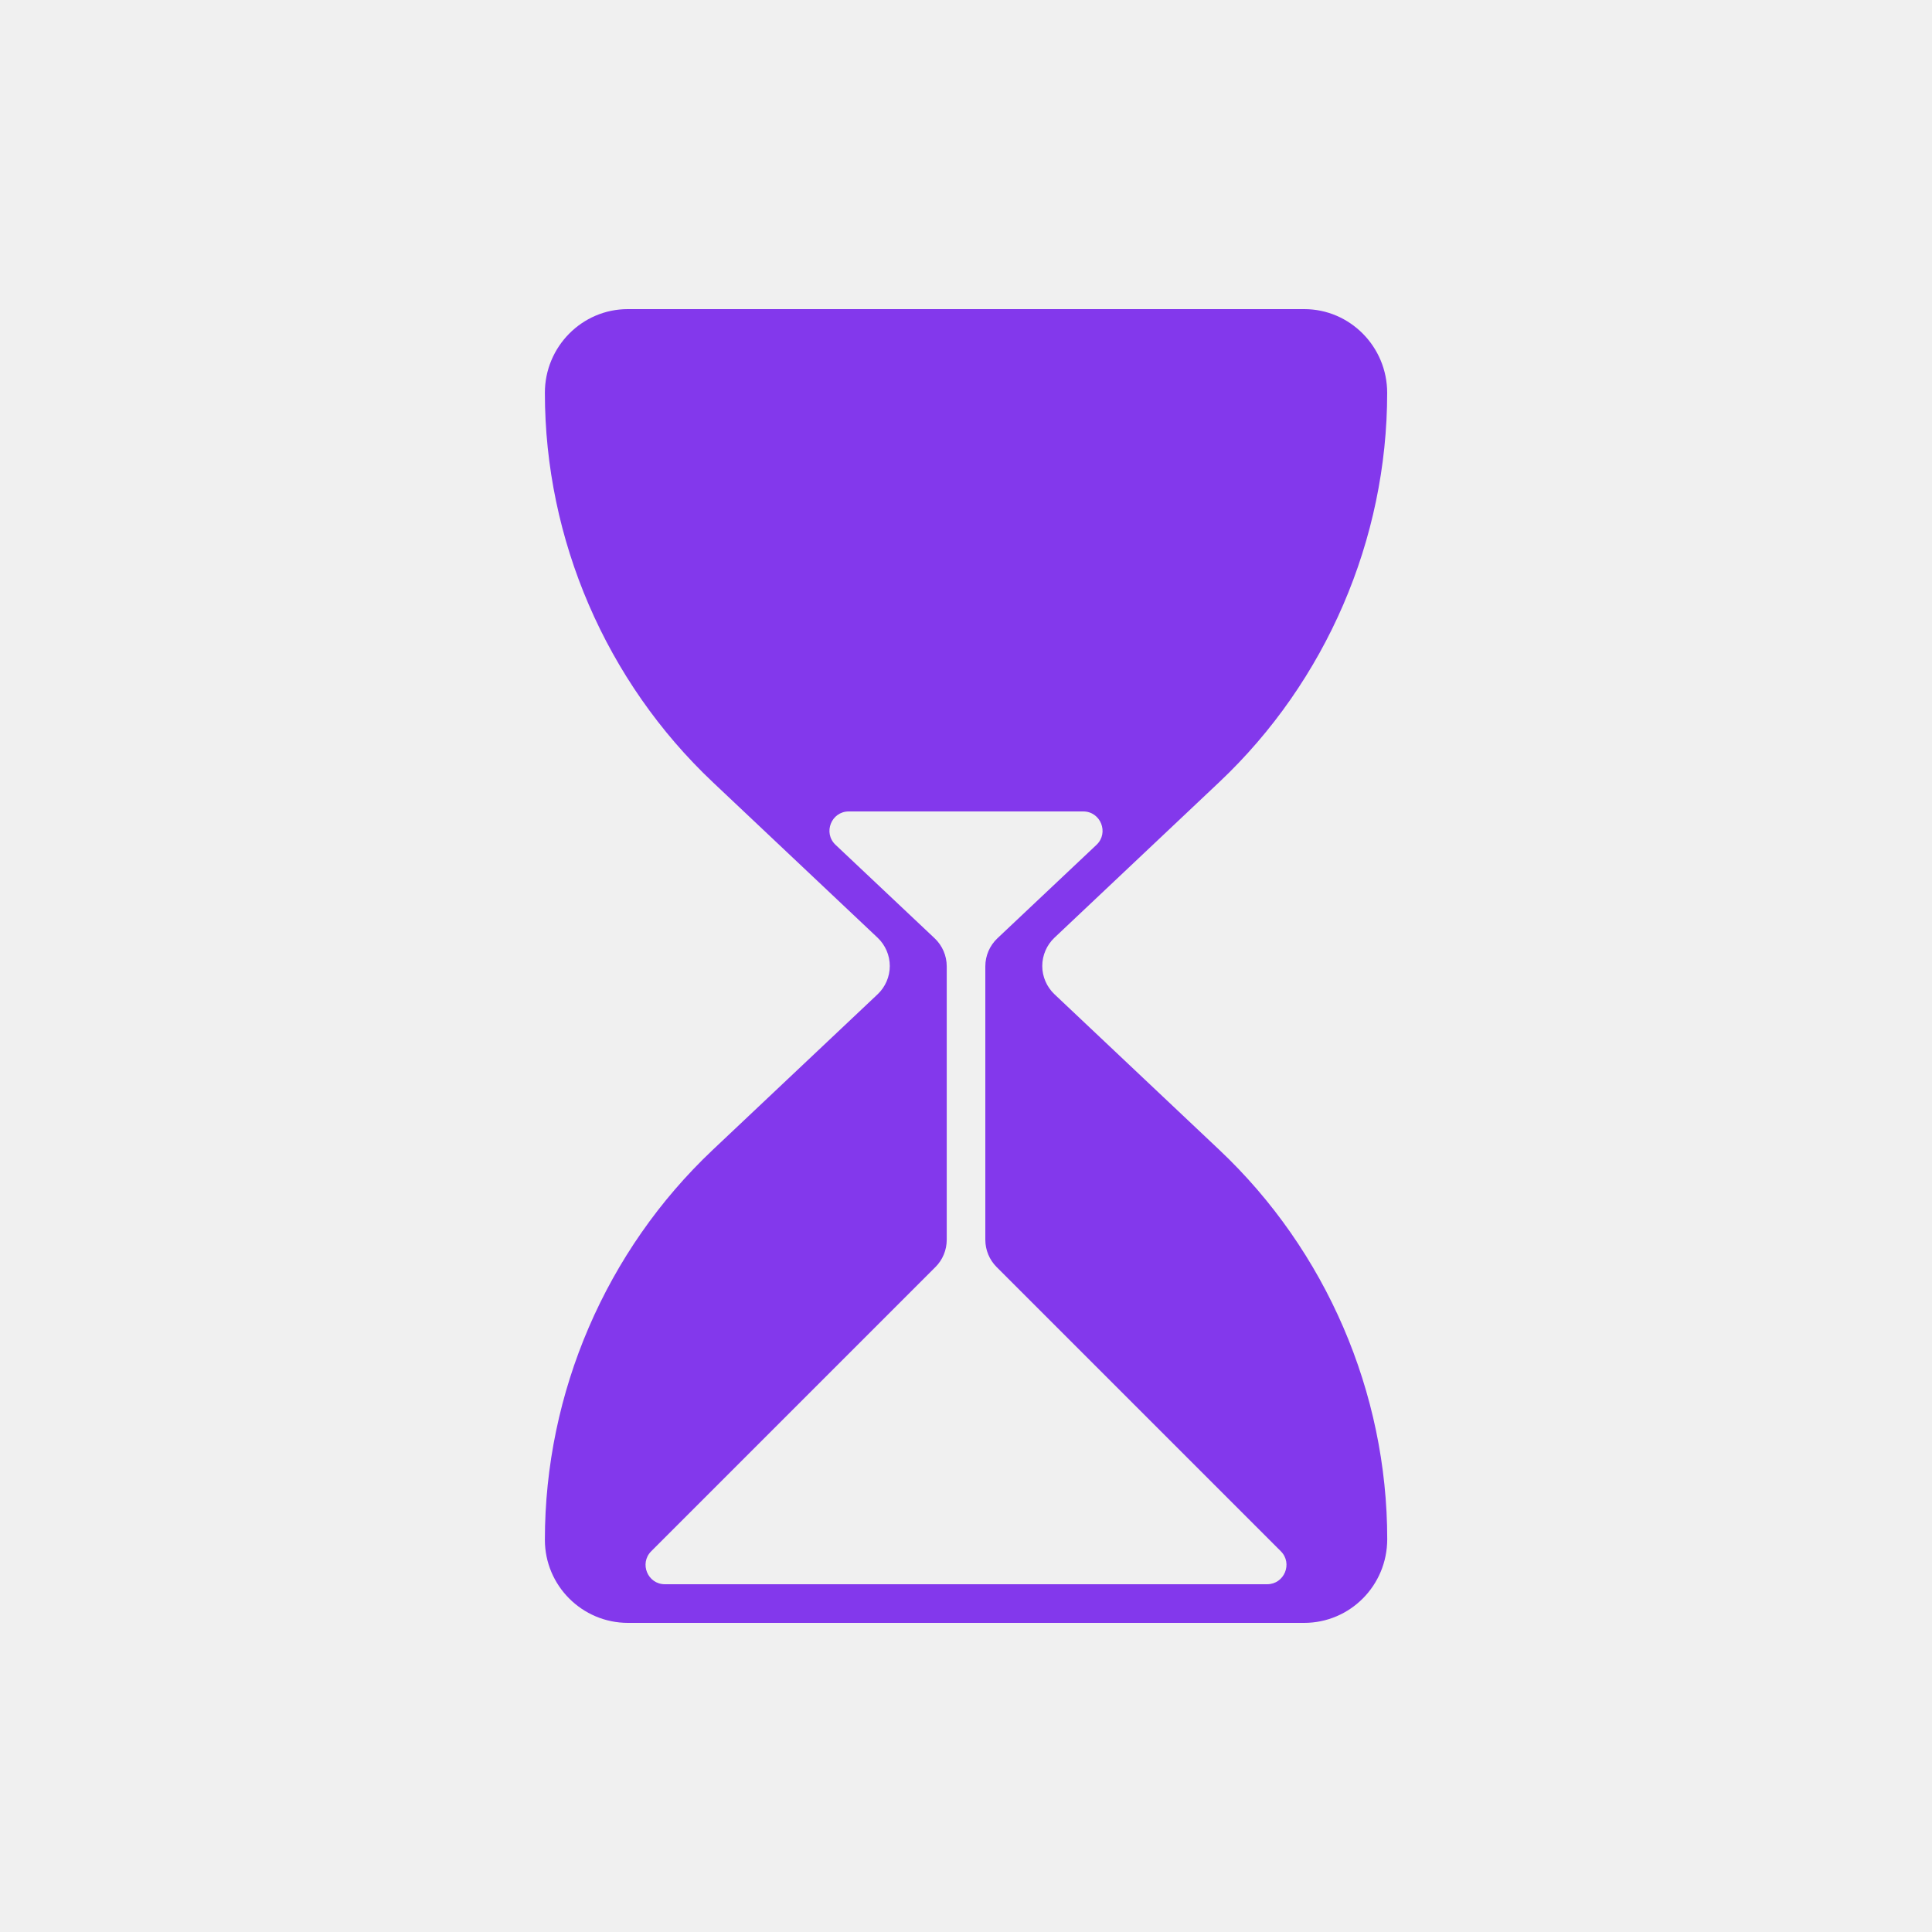
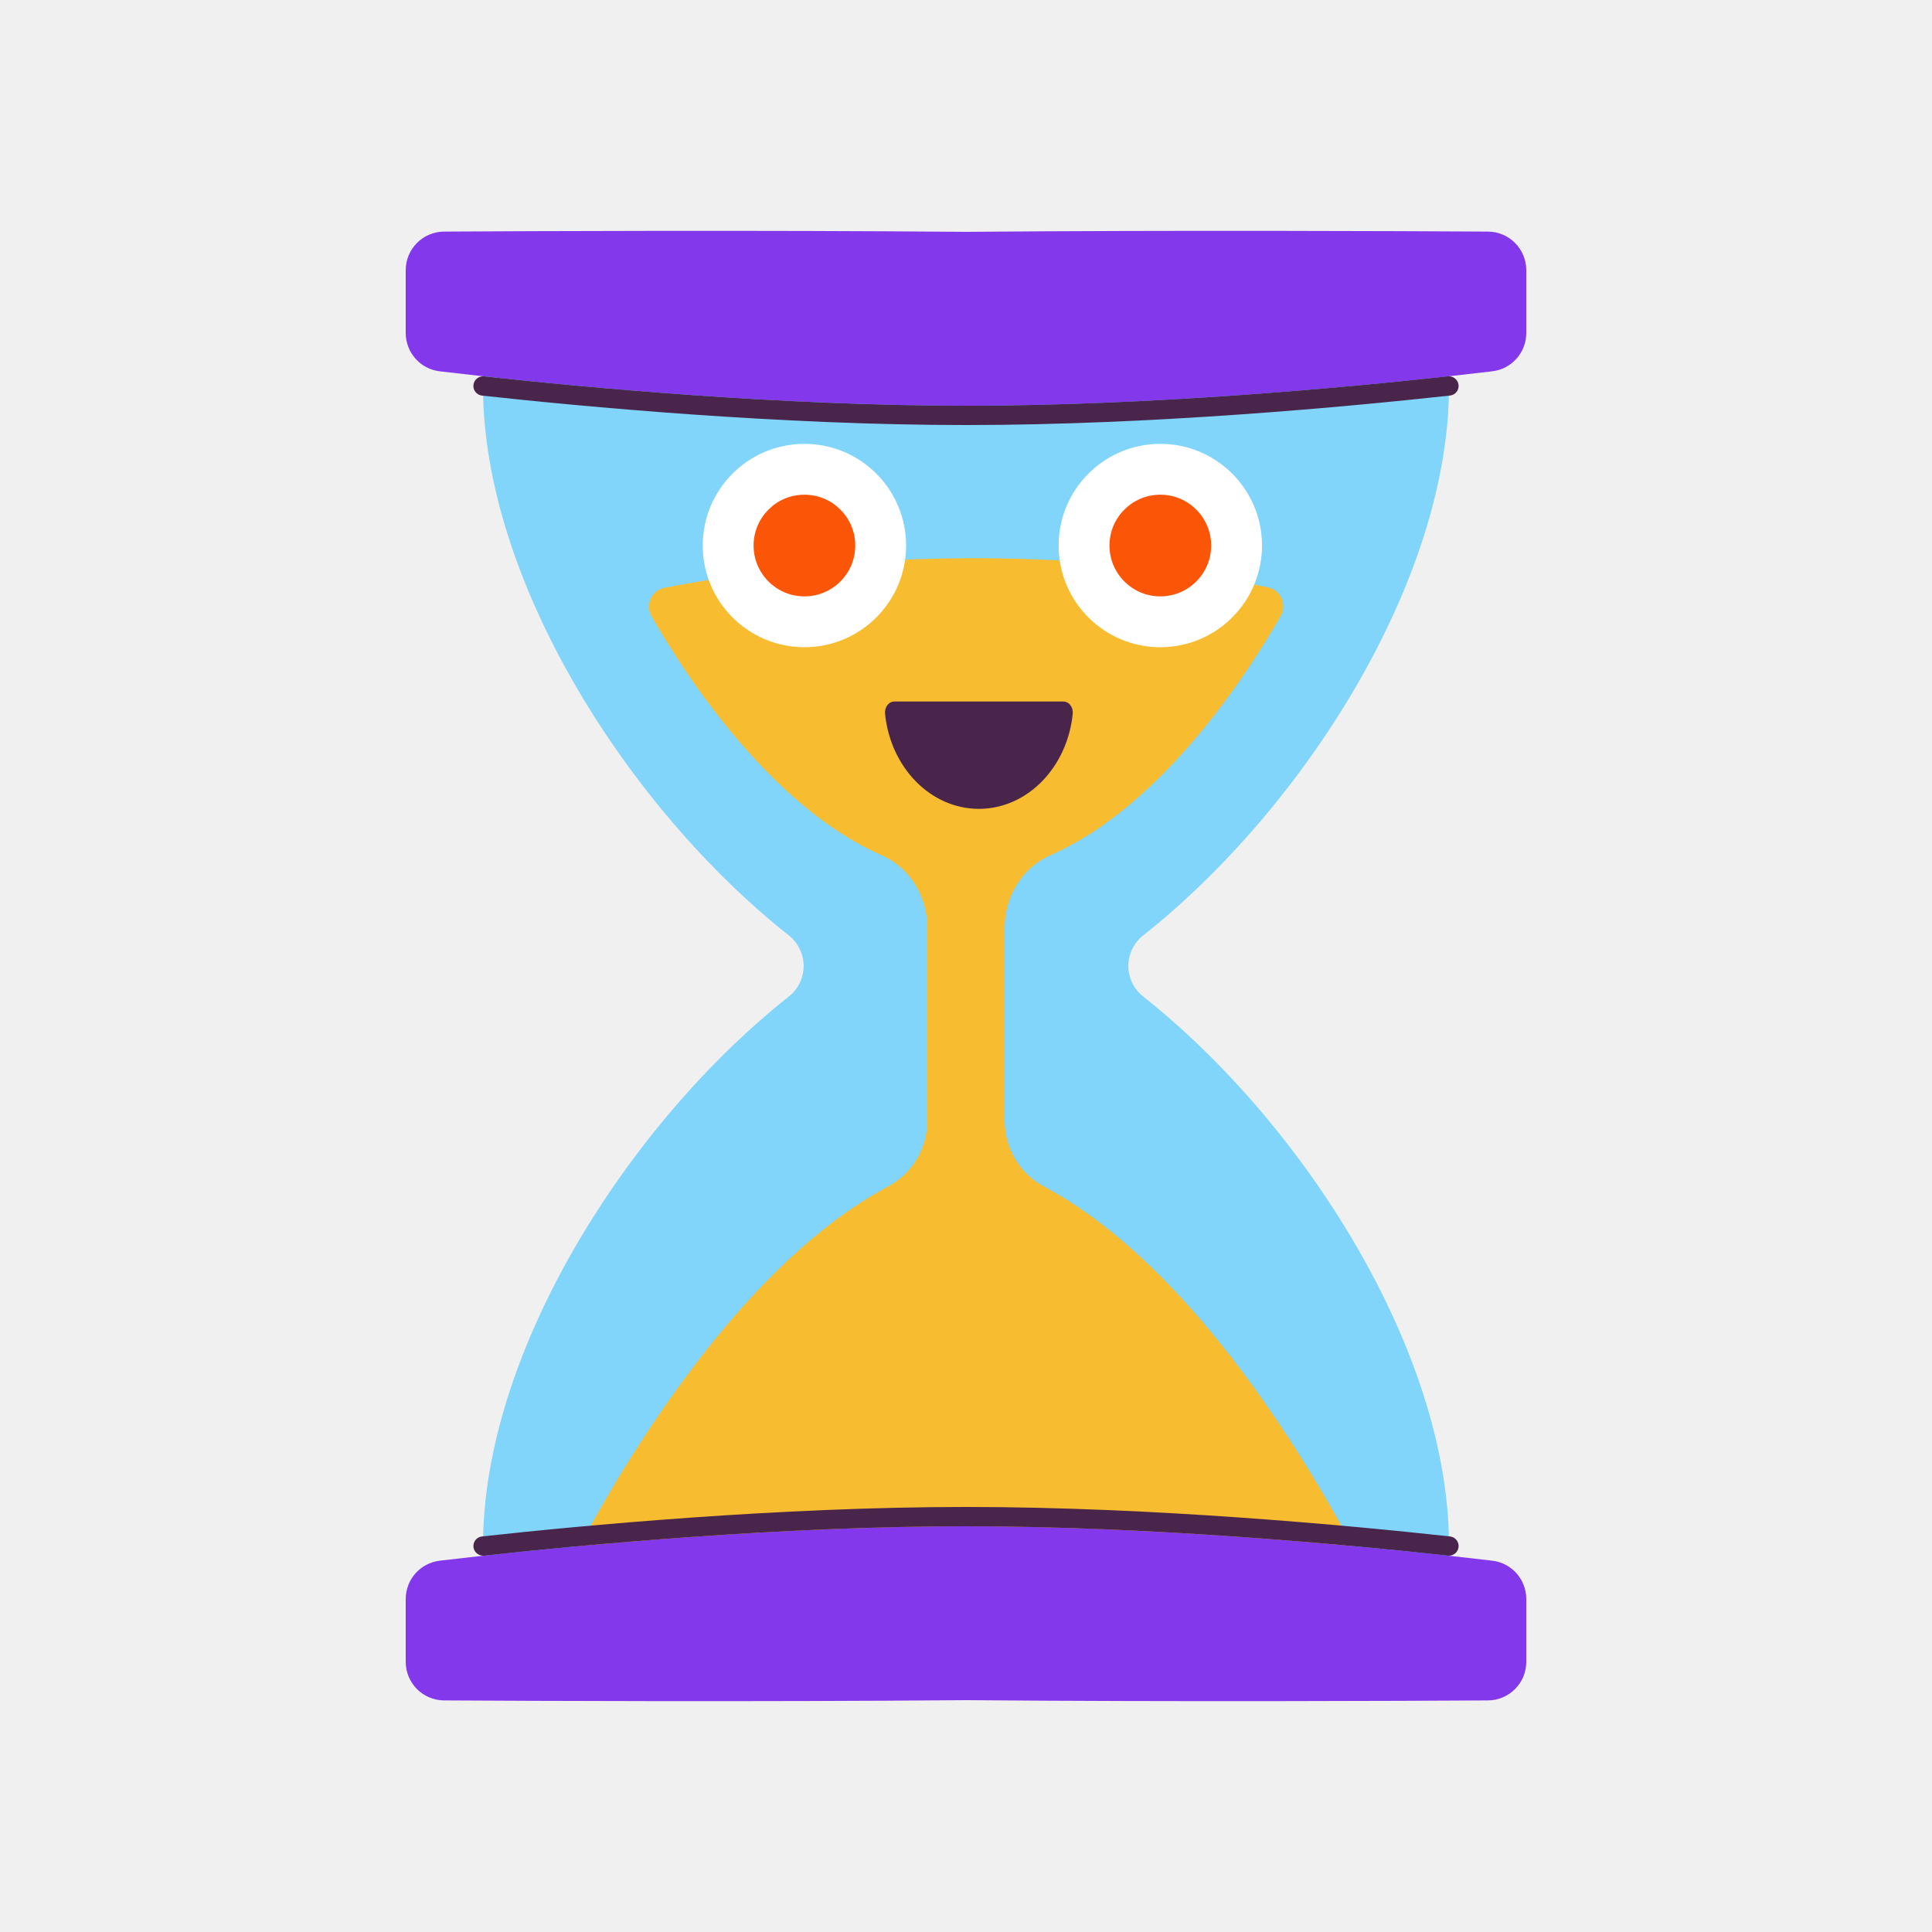
- <svg xmlns="http://www.w3.org/2000/svg" width="36" height="36" viewBox="0 0 36 36" fill="none">
-   <path d="M19.649 18.527L22.721 21.427C24.709 23.303 25.849 25.946 25.849 28.679C25.849 29.546 25.154 30.24 24.301 30.24H11.701C10.847 30.24 10.153 29.546 10.153 28.692C10.153 25.947 11.293 23.303 13.28 21.427L16.353 18.527C16.497 18.391 16.58 18.199 16.58 18C16.58 17.801 16.497 17.609 16.353 17.473L13.28 14.573C11.293 12.697 10.153 10.054 10.153 7.321C10.152 6.461 10.845 5.76 11.697 5.76H24.303C25.155 5.76 25.848 6.461 25.848 7.321C25.848 10.053 24.708 12.697 22.72 14.573L19.648 17.473C19.504 17.609 19.421 17.801 19.421 18C19.421 18.199 19.505 18.391 19.649 18.527ZM23.611 29.52C23.931 29.52 24.093 29.132 23.866 28.905L18.571 23.61C18.436 23.475 18.36 23.292 18.36 23.101V18.006C18.36 17.808 18.442 17.619 18.586 17.483L20.432 15.742C20.668 15.518 20.509 15.12 20.184 15.12H15.816C15.491 15.12 15.332 15.518 15.569 15.742L17.415 17.483C17.559 17.619 17.641 17.808 17.641 18.006V23.101C17.641 23.292 17.565 23.476 17.43 23.61L12.135 28.905C11.908 29.132 12.069 29.52 12.389 29.52H23.611Z" fill="#8338EC" />
+ <svg xmlns="http://www.w3.org/2000/svg" width="38" height="38" viewBox="0 0 38 38" fill="none">
+   <path d="M28.5 7.6V6.46H9.5V7.6C9.5 11.442 12.389 15.926 15.512 18.396C15.905 18.708 15.905 19.293 15.512 19.603C12.389 22.074 9.5 26.558 9.5 30.4V31.54H28.5V30.4C28.5 26.558 25.611 22.074 22.488 19.603C22.095 19.292 22.095 18.707 22.488 18.396C25.611 15.926 28.5 11.442 28.5 7.6Z" fill="#81D4FA" />
+   <path d="M17.47 23.335C13.75 25.311 11.02 31.16 11.02 31.16H26.98C26.98 31.16 24.25 25.311 20.53 23.335C20.053 23.081 19.76 22.58 19.76 22.04V18.247C19.76 17.638 20.103 17.066 20.66 16.822C22.89 15.843 24.582 13.18 25.19 12.113C25.317 11.891 25.191 11.606 24.94 11.553C21.038 10.731 16.796 10.844 13.071 11.561C12.816 11.61 12.686 11.897 12.815 12.122C13.427 13.194 15.116 15.846 17.34 16.822C17.898 17.066 18.24 17.638 18.24 18.247V22.04C18.24 22.58 17.947 23.081 17.47 23.335Z" fill="#F7BC30" />
+   <path d="M19 4.56C14.844 4.525 10.455 4.545 8.734 4.555C8.316 4.558 7.98 4.897 7.98 5.315V6.549C7.98 6.933 8.266 7.258 8.648 7.303C10.304 7.5 14.772 7.98 19 7.98C23.228 7.98 27.696 7.5 29.352 7.303C29.734 7.257 30.02 6.933 30.02 6.549V5.315C30.02 4.897 29.684 4.558 29.266 4.555C27.545 4.545 23.156 4.525 19 4.56Z" fill="#8338EC" />
+   <path d="M19 30.02C14.772 30.02 10.304 30.5 8.648 30.697C8.266 30.743 7.98 31.067 7.98 31.451V32.685C7.98 33.103 8.316 33.442 8.734 33.445C10.455 33.455 14.844 33.475 19 33.44C23.156 33.475 27.545 33.455 29.266 33.445C29.684 33.442 30.02 33.103 30.02 32.685V31.451C30.02 31.067 29.734 30.742 29.352 30.697C27.696 30.5 23.228 30.02 19 30.02Z" fill="#8338EC" />
+   <rect x="20.822" y="8.73" width="4" height="4" rx="2" fill="white" />
+   <path d="M22.822 11.73C23.375 11.73 23.822 11.282 23.822 10.73C23.822 10.178 23.375 9.73 22.822 9.73C22.27 9.73 21.822 10.178 21.822 10.73C21.822 11.282 22.27 11.73 22.822 11.73Z" fill="#FB5607" />
+   <rect x="13.822" y="8.73" width="4" height="4" rx="2" fill="white" />
+   <path d="M15.822 11.73C16.375 11.73 16.822 11.282 16.822 10.73C16.822 10.178 16.375 9.73 15.822 9.73C15.27 9.73 14.822 10.178 14.822 10.73C14.822 11.282 15.27 11.73 15.822 11.73Z" fill="#FB5607" />
+   <path d="M19.253 15.909C20.207 15.909 20.993 15.092 21.099 14.041C21.112 13.912 21.029 13.798 20.916 13.798C20.273 13.798 18.234 13.798 17.591 13.798C17.478 13.798 17.394 13.913 17.408 14.041C17.514 15.092 18.3 15.909 19.253 15.909Z" fill="#4A254B" />
+   <path d="M28.499 30.598C28.492 30.598 28.485 30.598 28.478 30.597C26.509 30.382 22.66 30.02 19 30.02C15.339 30.02 11.49 30.382 9.522 30.598C9.419 30.606 9.324 30.534 9.312 30.429C9.301 30.325 9.376 30.231 9.48 30.22C11.457 30.003 15.322 29.64 19 29.64C22.678 29.64 26.543 30.003 28.52 30.22C28.624 30.231 28.699 30.325 28.688 30.429C28.677 30.527 28.595 30.598 28.499 30.598Z" fill="#4A254B" />
+   <path d="M19 8.36C15.322 8.36 11.457 7.997 9.48 7.781C9.376 7.769 9.3 7.675 9.312 7.571C9.324 7.466 9.419 7.391 9.522 7.403C11.49 7.618 15.339 7.98 19 7.98C22.66 7.98 26.509 7.618 28.478 7.402C28.58 7.391 28.676 7.466 28.688 7.571C28.699 7.675 28.624 7.769 28.52 7.78C26.543 7.997 22.678 8.36 19 8.36Z" fill="#4A254B" />
</svg>
